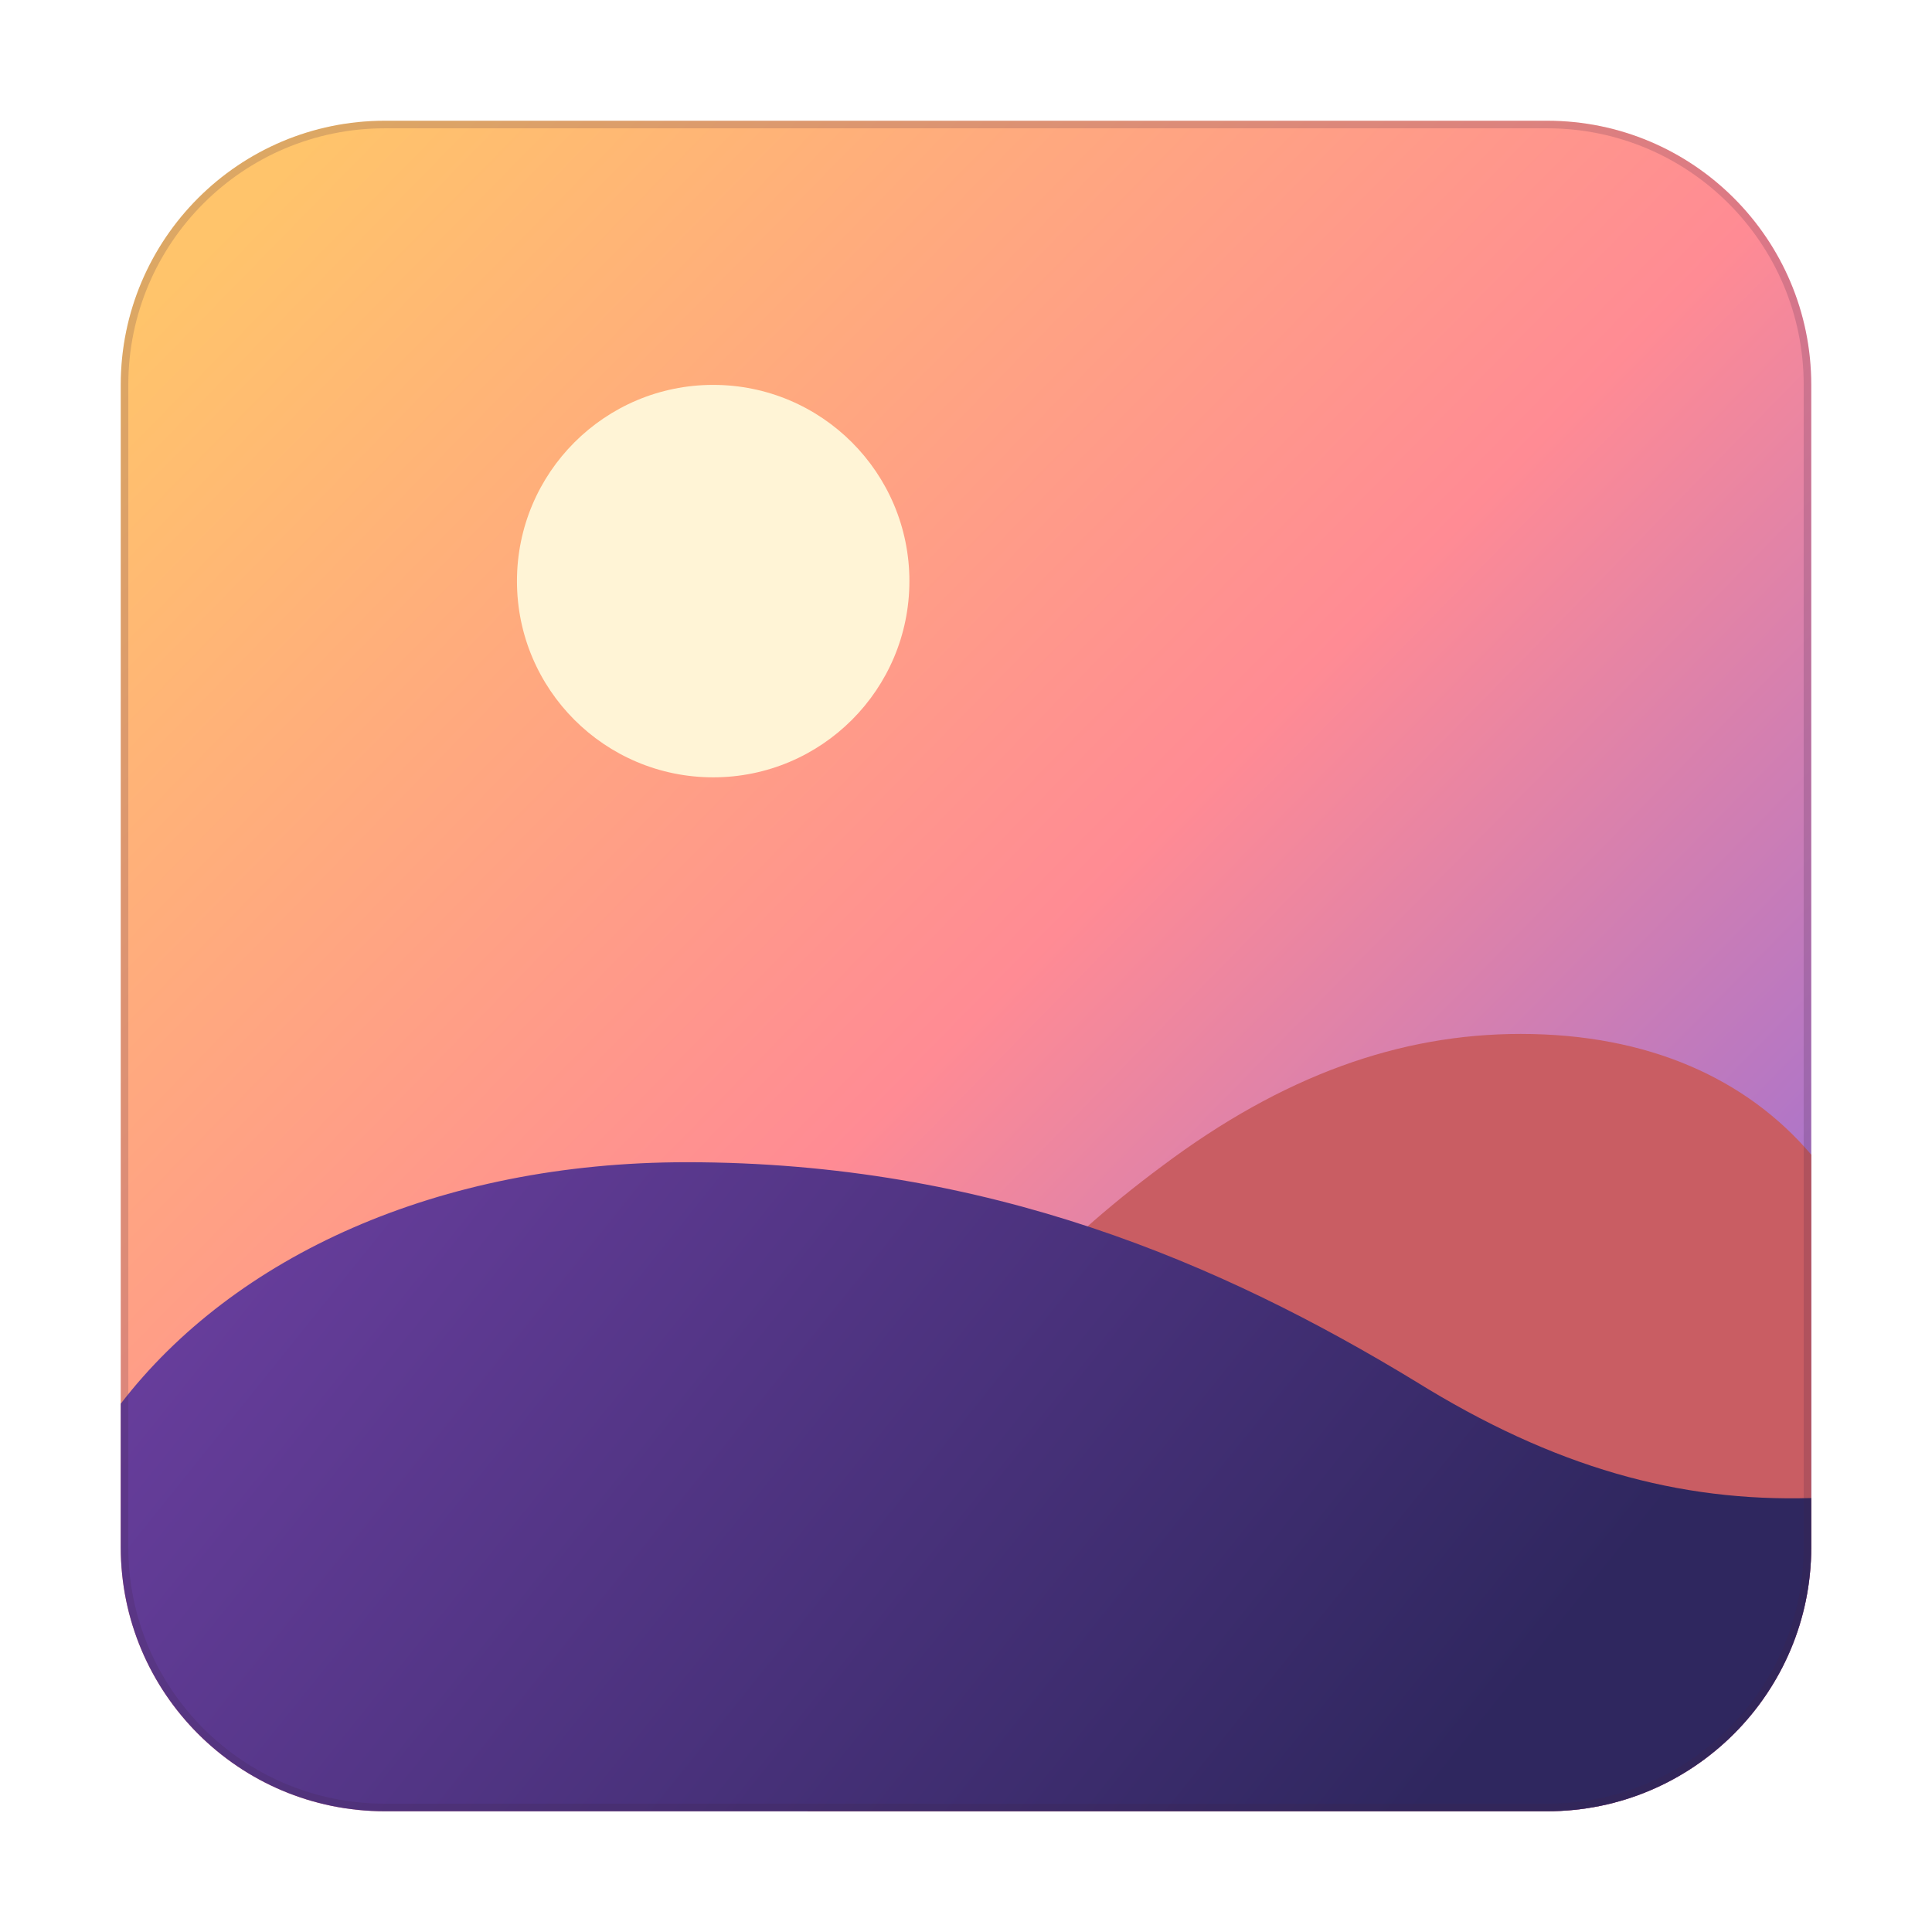
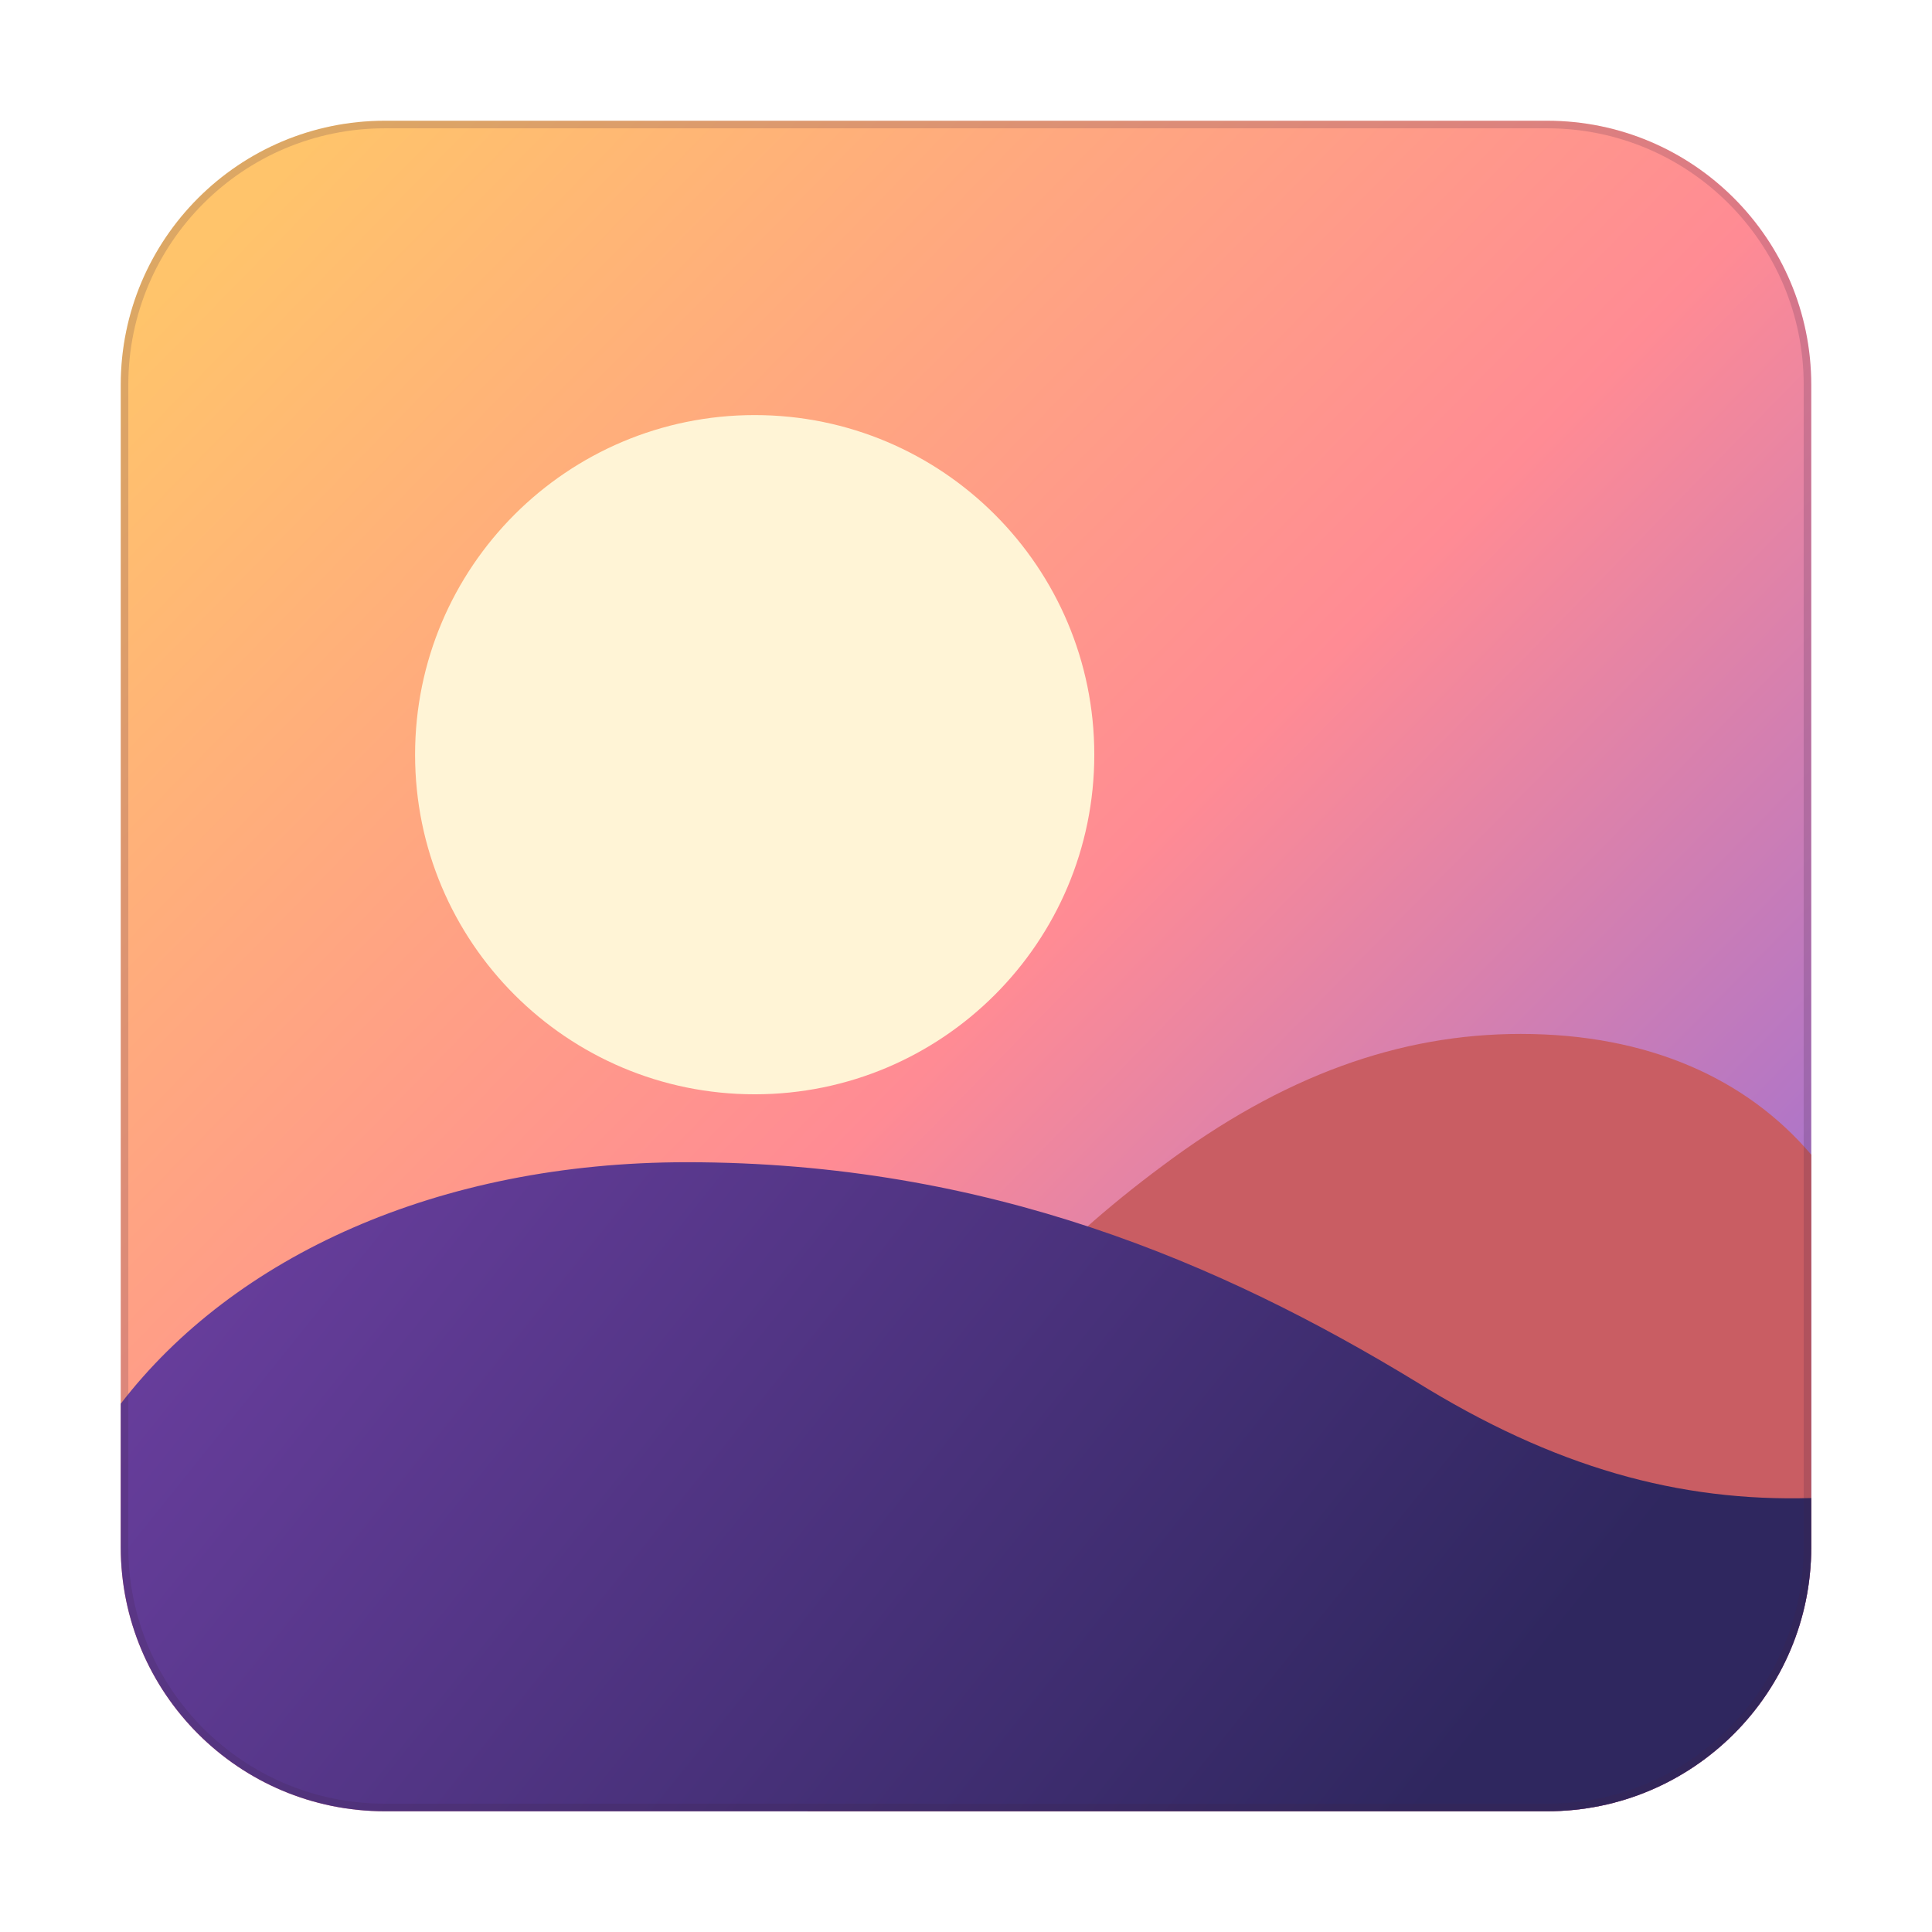
<svg xmlns="http://www.w3.org/2000/svg" viewBox="0 0 512 512" role="img" aria-label="NAS-PHOTO">
  <defs>
    <linearGradient id="sky" x1="56" y1="64" x2="452" y2="452" gradientUnits="userSpaceOnUse">
      <stop offset="0" stop-color="#ffc46b" />
      <stop offset=".52" stop-color="#ff8b94" />
      <stop offset="1" stop-color="#8a6be0" />
    </linearGradient>
    <linearGradient id="near-mountain" x1="96" y1="248" x2="380" y2="476" gradientUnits="userSpaceOnUse">
      <stop stop-color="#6b3fa0" />
      <stop offset="1" stop-color="#2f275f" />
    </linearGradient>
    <clipPath id="frame">
      <rect x="32" y="32" width="448" height="448" rx="70" />
    </clipPath>
  </defs>
  <g clip-path="url(#frame)">
    <rect x="32" y="32" width="448" height="448" fill="url(#sky)" />
-     <circle cx="189" cy="154" r="52" fill="#fff4d6" />
+     <circle cx="200" cy="200" r="90" fill="#fff4d6" />
    <path d="M214 480c4-74 36-128 94-171 32-24 63-35 95-35 34 0 60 12 77 32v174Z" fill="#c95d63" />
    <path d="M32 480V372c30-39 84-64 150-64 80 0 142 27 193 58 37 23 70 32 105 31v83Z" fill="url(#near-mountain)" />
  </g>
  <rect x="33" y="33" width="446" height="446" rx="69" fill="none" stroke="#402447" stroke-opacity=".18" stroke-width="2" />
</svg>
